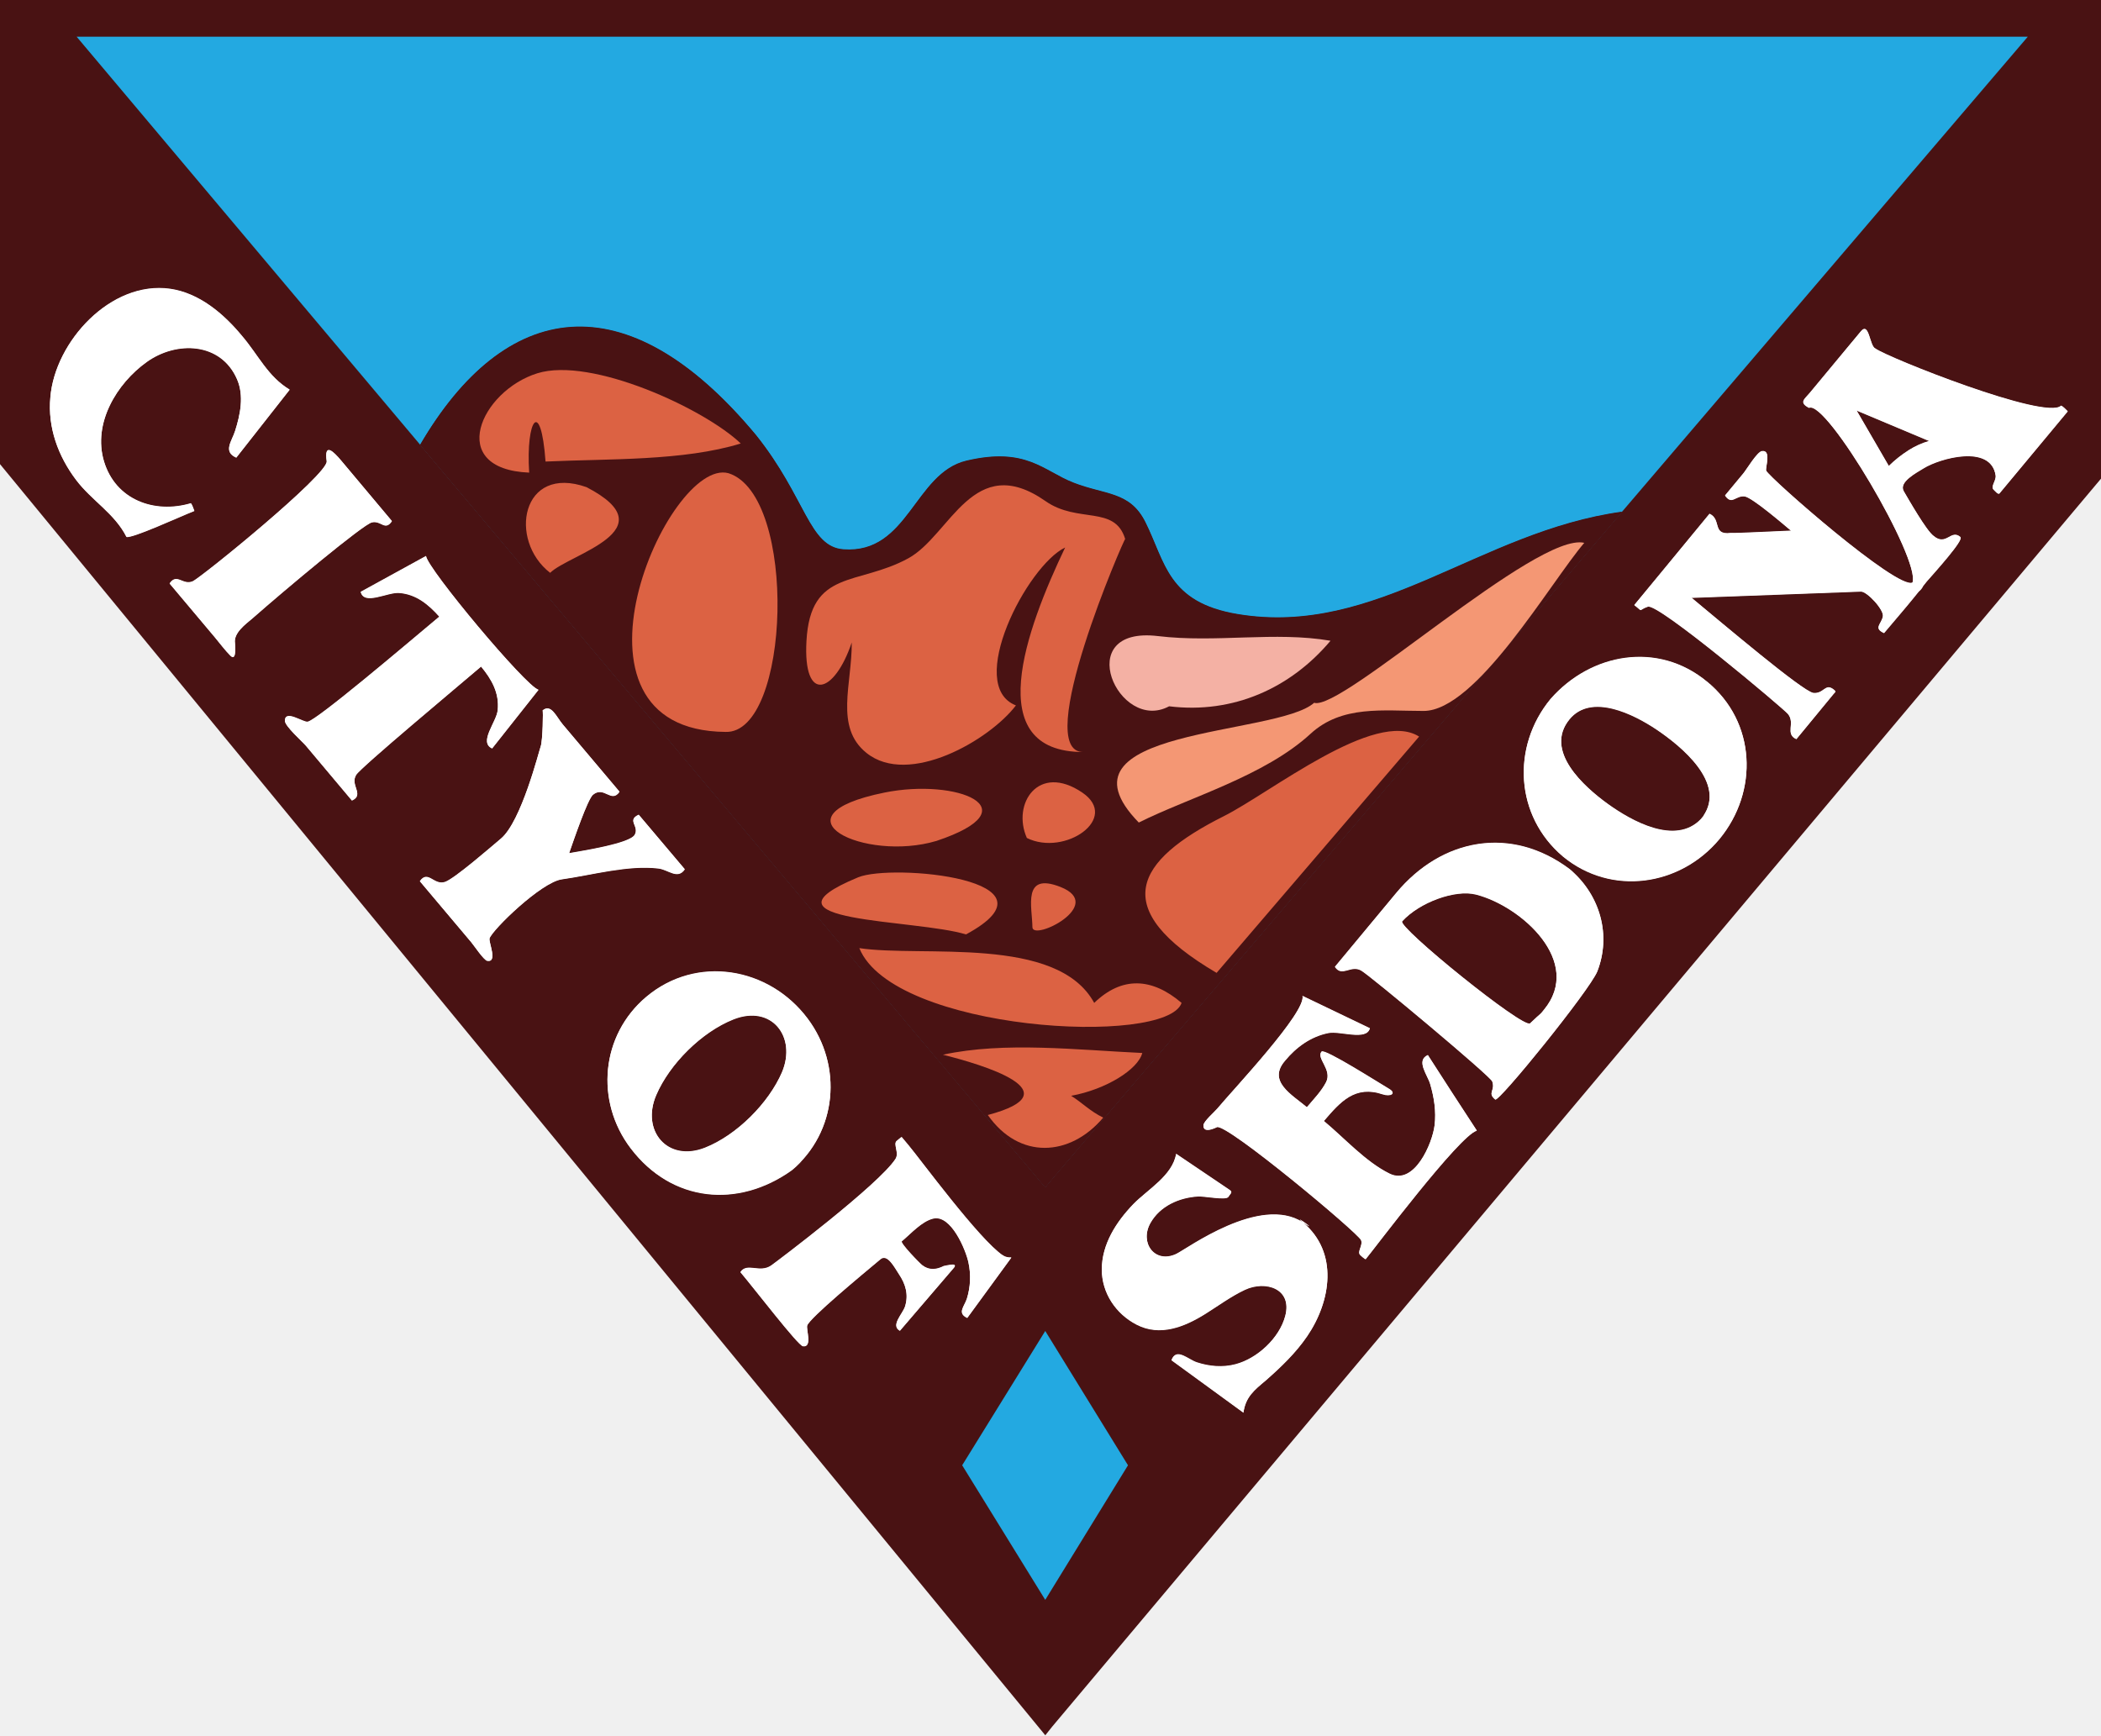
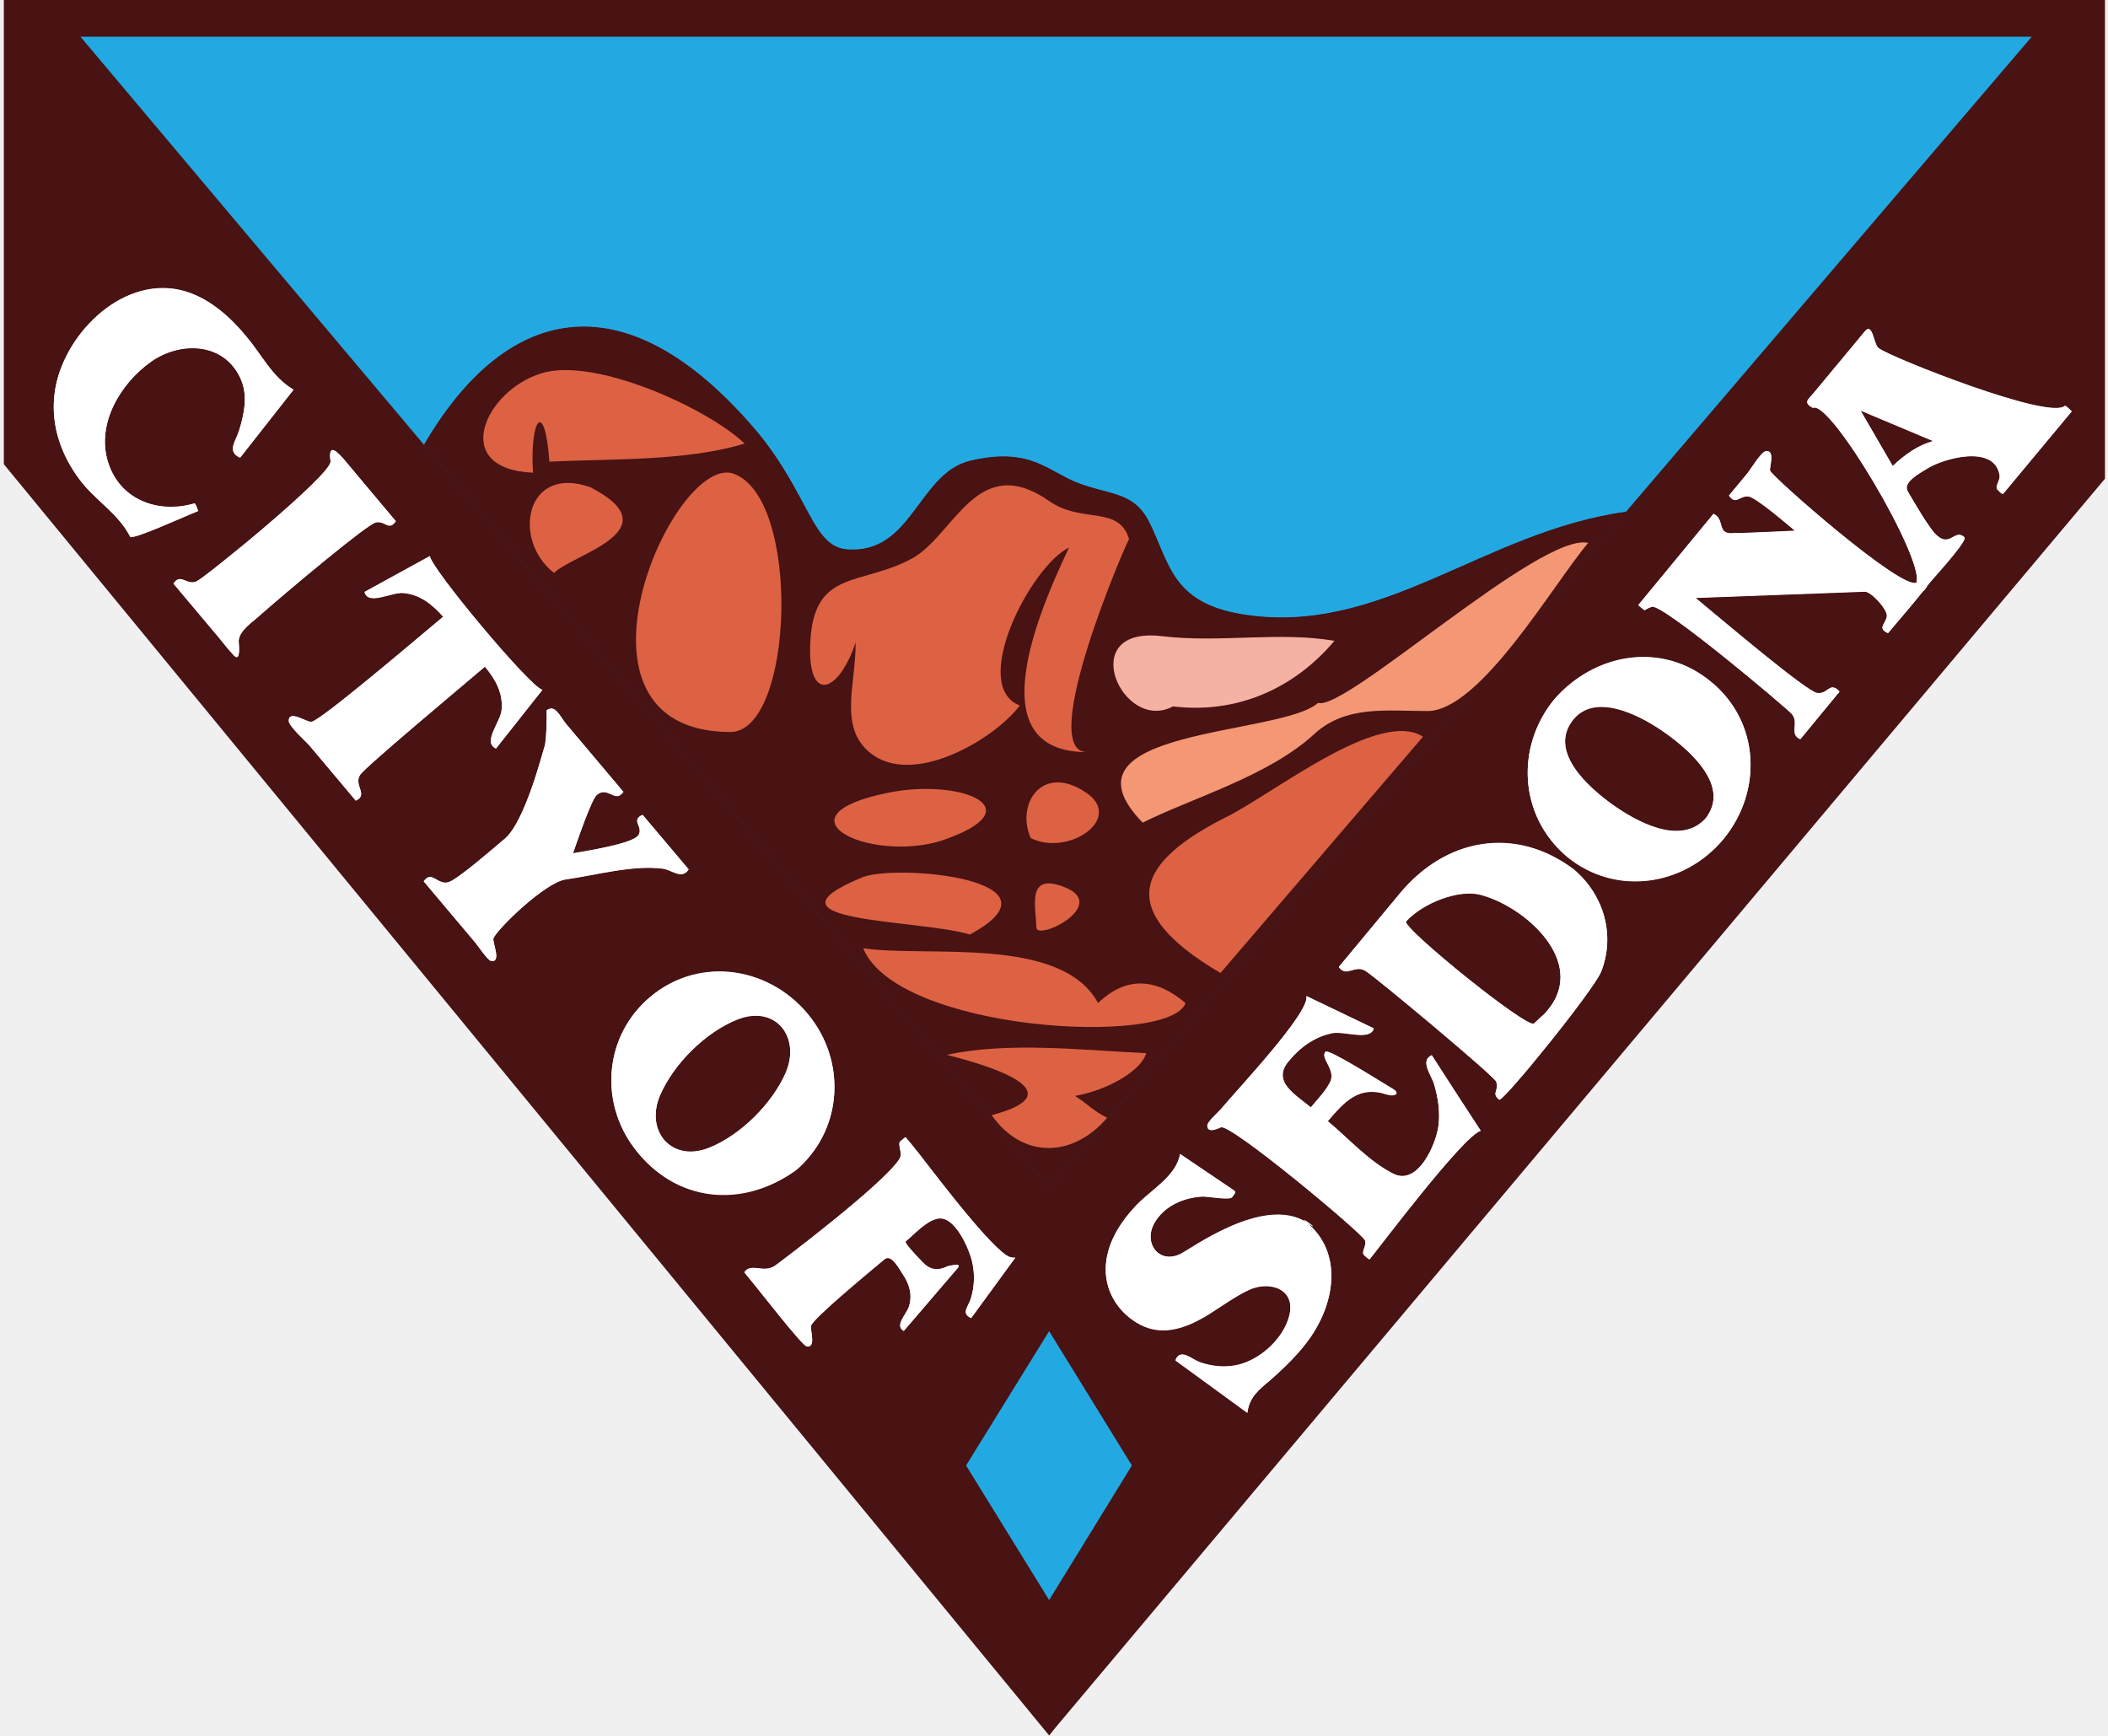
- <svg xmlns="http://www.w3.org/2000/svg" version="1" width="101.668" height="83.984" viewBox="42.185 0 101.668 83.984">
+ <svg xmlns="http://www.w3.org/2000/svg" version="1" width="102" height="84" viewBox="42 0 102 84">
  <path fill="#23A9E1" d="M42.185 0l50.581 59.054L143.853 0z" />
  <path fill="#491213" d="M93.104 0H42.185v22.463l50.582 61.521.338-.424 50.748-60.394V0H93.104zm0 57.05l-.338.41L45.893 1.776h94.418L93.104 57.05z" />
  <path fill="#491213" d="M92.766 57.46l.338-.41 27.576-32.287c-6.912.949-11.863 6.076-18.604 4.955-3.396-.563-3.498-2.514-4.469-4.455-.746-1.493-1.938-1.303-3.486-1.91-1.443-.564-2.277-1.738-5.162-1.061-2.528.592-2.809 4.518-5.953 4.293-1.688-.121-1.811-2.498-4.244-5.539-6.301-7.571-12.157-6.523-16.245.475L92.766 57.46z" />
  <path fill="#FFF" d="M65.464 32.248c.513.618.892 1.284.806 2.116-.06.579-.937 1.55-.271 1.847l2.242-2.834c-.602-.151-5.365-5.849-5.441-6.473l-3.159 1.734c.164.66 1.295.005 1.854.046.828.06 1.424.56 1.953 1.151-1.729 1.449-5.932 5.018-6.375 5.09-.227.037-1.089-.601-1.102-.055-.007.262.853 1.014 1.015 1.209.743.885 1.485 1.771 2.229 2.652.619-.281-.108-.73.205-1.242.235-.374 4.904-4.265 6.044-5.241zm-5.272-6.979c.442-.095.623.434.957-.056-.814-.974-1.633-1.945-2.447-2.918-.372-.441-.841-.916-.707.019.089.63-6.113 5.664-6.493 5.819-.479.197-.758-.416-1.108.098l2.192 2.607c.246.293.478.612.747.883.339.339.208-.672.225-.586-.092-.512.526-.947.854-1.228 1.544-1.36 5.397-4.588 5.78-4.638zm-8.772-.917c-1.768.523-3.649-.164-4.207-2.042-.543-1.835.614-3.757 2.071-4.802 1.438-1.031 3.589-.969 4.373.838.346.8.157 1.707-.095 2.503-.16.506-.598 1 .057 1.288.859-1.096 1.721-2.189 2.581-3.285-1.056-.633-1.519-1.684-2.301-2.596-.882-1.07-2.063-2.078-3.481-2.283-2.87-.406-5.574 2.556-5.795 5.244-.137 1.457.374 2.849 1.246 4.002.75.994 1.867 1.623 2.436 2.754.262.095 2.704-1.033 3.285-1.256-.052-.111-.089-.275-.17-.365-.761.225 0 0 0 0zm39.301 36.407c-1.15-.768-4.025-4.689-4.574-5.34-.107-.131-.22-.262-.328-.393-.012-.016-.283.225-.246.189-.174.146.135.574-.053.865-.793 1.238-5.759 4.98-6.017 5.162-.555.385-1.164-.158-1.487.314.719.855 2.778 3.543 3.02 3.582.479.078.146-.814.211-1 .123-.369 2.633-2.445 3.549-3.211.336-.281.688.426.888.723.327.484.475 1 .299 1.568-.117.371-.717.92-.25 1.174l2.612-3.049c.253-.293-.565-.037-.469-.086-.371.189-.719.234-1.063-.029-.097-.068-1.088-1.082-.99-1.166.432-.359.959-.963 1.518-1.1.863-.213 1.582 1.516 1.709 2.129a3.462 3.462 0 0 1-.075 1.75c-.123.387-.486.697.018.93.713-.973 1.424-1.943 2.133-2.92a.657.657 0 0 1-.405-.092c-.128-.084.139.071 0 0zm-10.225-4.131c2.205-1.855 2.482-5.053.771-7.338-1.867-2.49-5.371-3.097-7.806-1.052-2.203 1.853-2.487 5.046-.758 7.324 1.991 2.621 5.2 2.918 7.793 1.066 1.157-.974-.099.071 0 0zm-.465-4.752c-.646 1.51-2.201 3.062-3.732 3.666-1.817.715-3.1-.826-2.358-2.553.649-1.516 2.203-3.057 3.735-3.666 1.852-.733 3.066.846 2.355 2.553-.38.889.071-.169 0 0zm-5.979-9.855c.476.062.927.551 1.269.043-.74-.879-1.482-1.759-2.228-2.638-.596.269.048.55-.194.972-.244.426-2.56.78-3.176.89.225-.644.896-2.615 1.157-2.835.543-.444.884.433 1.283-.141-.916-1.084-1.83-2.17-2.744-3.253-.311-.366-.559-1.028-.979-.68.039-.031.006 1.473-.088 1.731-.086.235-.937 3.64-1.927 4.472-.493.414-2.237 1.934-2.702 2.096-.541.188-.824-.598-1.22-.037l2.49 2.957c.125.148.603.863.768.893.521.096.06-.893.113-1.086.15-.43 2.5-2.719 3.496-2.857 1.462-.208 3.201-.706 4.682-.527.339.042-.351-.043 0 0zm37.339 10.428c.19.648.299 1.332.215 2.01-.107.873-.979 2.924-2.174 2.34-1.168-.574-2.193-1.729-3.188-2.553.803-.936 1.508-1.748 2.854-1.295.37.123.688-.035.299-.262-.404-.234-3.113-1.965-3.261-1.799-.271.311.527.867.222 1.473-.229.447-.609.834-.933 1.219-.721-.607-1.924-1.252-1.057-2.256.541-.66 1.25-1.172 2.098-1.342.564-.113 1.841.389 2.007-.225-1.089-.521-2.173-1.045-3.259-1.564.177.798-3.35 4.523-4.131 5.462-.112.139-.658.609-.664.799-.01.428.621.096.656.084.486-.182 6.816 5.107 6.973 5.471.101.281-.221.574-.028.73-.011-.01.229.217.254.186.391-.469 4.521-5.977 5.373-6.217-.793-1.215-1.588-2.432-2.367-3.652-.59.258-.021.949.111 1.391zm-6.162 6.703c-2.076-1.34-5.597 1.279-6.125 1.531-1.039.49-1.789-.543-1.25-1.502.469-.83 1.393-1.234 2.311-1.289.275-.018 1.351.197 1.459.025.129-.203.228-.223.041-.348-.854-.578-1.711-1.154-2.565-1.732-.177 1.057-1.386 1.729-2.076 2.439-.822.855-1.521 1.932-1.521 3.156 0 1.135.679 2.143 1.677 2.66 1.137.592 2.317.117 3.323-.51.627-.393 1.254-.857 1.924-1.172.996-.467 2.306-.062 1.953 1.27-.28 1.074-1.352 2.062-2.403 2.34-.617.164-1.271.109-1.873-.09-.433-.141-.992-.734-1.229-.111 1.16.848 2.32 1.691 3.48 2.537.104-.76.522-1.09 1.086-1.562.735-.646 1.438-1.318 1.994-2.129 1.158-1.693 1.538-4.062-.206-5.513zm0 0c.926.598-.59-.494 0 0zm29.233-37.314c-.007.004-.007.004 0 0z" />
  <path fill="#FFF" d="M141.919 19.629c-.729.729-8.42-2.342-8.981-2.765-.289-.116-.299-1.321-.705-.833-.402.488-.81.977-1.215 1.463-.418.506-.838 1.01-1.256 1.514-.261.313-.537.457-.039.72.838-.419 5.418 7.346 5.008 8.461-.726.376-6.914-5.058-7.08-5.415-.053-.146.272-1.021-.211-.945-.229.036-.744.896-.89 1.072l-.889 1.072c.332.484.516-.021.959.042.383.077 1.844 1.331 2.24 1.663-.726.027-2.687.132-2.935.113-.903.112-.422-.662-1.016-.931-.76.922-1.52 1.843-2.277 2.765-.44.535-.885 1.071-1.325 1.606-.054.065-.047.032.051.112.33.272.104.168.567.006.507-.178 6.56 4.931 6.775 5.189.377.45-.154.976.412 1.221.6-.728 1.197-1.457 1.797-2.184.092-.109.141-.1.021-.197-.429-.354-.478.211-1.002.153-.533-.089-4.396-3.368-5.896-4.61l8.197-.304c.301-.011 1.141.896 1.067 1.216-.079.379-.463.559.056.795.479-.576.983-1.149 1.455-1.734l.229-.282a.737.737 0 0 0 .209-.265l.168-.211c.426-.485 1.801-2.006 1.635-2.15-.461-.4-.684.466-1.297-.054-.348-.249-1.223-1.788-1.442-2.162-.265-.449.606-.897.963-1.119.776-.481 3.248-1.183 3.481.349.041.258-.271.549-.084.703.045.037.205.242.271.163.164-.196 2.36-2.843 3.301-3.969-.094-.082-.204-.223-.322-.268zm-7.373 2.155c.077-.049.153-.097 0 0l-.084.054c.015-.008.047-.029.082-.051a5.723 5.723 0 0 0-.959.76l-1.563-2.692c1.178.491 2.354.985 3.524 1.481-.354.098-.69.252-1 .448zM124.8 32.996c-2.375-1.979-5.629-1.404-7.586.831-1.901 2.312-1.711 5.664.605 7.615 2.34 1.926 5.67 1.438 7.572-.847 1.9-2.302 1.769-5.667-.591-7.599zm-.28 6.613c-.019.02-.023.025-.025.025-1.231 1.293-3.356.098-4.506-.73-1.146-.828-3.109-2.568-1.855-4.104 1.058-1.287 3.125-.231 4.191.481 1.199.804 3.412 2.597 2.275 4.216.073-.089.127-.144-.08.112z" />
  <path fill="#FFF" d="M124.8 32.996c1.173.959-.252-.212 0 0zm-.308 6.641l.025-.026c.028-.037.057-.073.08-.11a2.226 2.226 0 0 0-.105.136zm-6.284 2.482c.111.094.273.225-.062-.057-2.836-2.127-6.193-1.504-8.402 1.156-.988 1.188-1.977 2.379-2.961 3.566.352.512.764-.117 1.273.176.436.25 6.243 5.101 6.338 5.365.164.459-.254.549.145.875.172.145 4.537-5.244 4.937-6.189.688-1.753.138-3.677-1.268-4.892zm-1.317 6.754c-.24.297-.043.055-.664.65-.308.293-6.438-4.675-6.191-4.943.834-.918 2.566-1.557 3.576-1.299 2.188.561 5.212 3.262 3.279 5.592z" />
  <path fill="#491213" d="M92.765 57.477l.339-.409L120.68 24.78c-6.913.949-11.864 6.077-18.604 4.956-3.396-.564-3.498-2.514-4.47-4.456-.746-1.493-1.937-1.303-3.486-1.91-1.442-.565-2.277-1.738-5.162-1.061-2.528.593-2.808 4.518-5.952 4.293-1.689-.121-1.812-2.497-4.244-5.539-6.302-7.571-12.158-6.523-16.247.475l30.25 35.939z" />
  <path fill="#23A9E1" d="M88.745 70.916l4.02-6.5 4.004 6.5-4.004 6.514z" />
  <path fill="#FFF" d="M65.464 32.265c.513.618.891 1.284.806 2.116-.059.579-.936 1.55-.27 1.846l2.242-2.834c-.603-.151-5.365-5.848-5.442-6.472l-3.159 1.734c.164.661 1.294.005 1.854.046.828.06 1.425.56 1.953 1.152-1.729 1.449-5.932 5.017-6.374 5.09-.227.036-1.089-.601-1.102-.056-.006.262.853 1.014 1.015 1.21l2.229 2.653c.619-.282-.11-.732.205-1.243.233-.374 4.902-4.267 6.043-5.242zm-5.273-6.98c.443-.095.624.434.958-.056-.815-.973-1.633-1.945-2.448-2.917-.371-.442-.841-.916-.706.018.089.63-6.113 5.664-6.493 5.82-.479.197-.758-.417-1.109.097l2.193 2.608c.246.292.477.612.747.882.339.339.208-.672.224-.585-.091-.513.527-.948.855-1.228 1.544-1.361 5.397-4.588 5.779-4.639zm-8.771-.917c-1.768.523-3.65-.164-4.207-2.042-.543-1.835.614-3.757 2.071-4.801 1.438-1.032 3.589-.97 4.373.838.346.799.157 1.706-.095 2.502-.16.506-.597 1 .057 1.289.859-1.096 1.721-2.19 2.581-3.286-1.056-.633-1.519-1.683-2.301-2.595-.882-1.071-2.063-2.079-3.481-2.284-2.87-.406-5.574 2.556-5.795 5.245-.137 1.457.374 2.848 1.246 4.001.75.994 1.867 1.623 2.435 2.754.262.095 2.705-1.033 3.286-1.255-.052-.111-.089-.275-.17-.366-.761.226 0 0 0 0zm39.3 36.409c-1.15-.768-4.025-4.689-4.573-5.341-.107-.13-.219-.261-.329-.392-.011-.015-.283.225-.246.19-.173.146.135.573-.052.864-.793 1.24-5.758 4.982-6.016 5.163-.556.384-1.164-.159-1.489.315.719.854 2.78 3.543 3.02 3.582.479.078.147-.814.211-1 .123-.369 2.633-2.445 3.549-3.211.336-.281.688.426.888.723.327.484.475 1 .298 1.568-.116.37-.717.92-.25 1.174l2.613-3.049c.252-.293-.566-.037-.469-.087-.37.19-.719.235-1.063-.028-.096-.07-1.089-1.082-.99-1.166.432-.36.959-.963 1.518-1.1.862-.213 1.582 1.516 1.709 2.129a3.45 3.45 0 0 1-.076 1.75c-.124.387-.487.696.018.93.713-.974 1.423-1.945 2.132-2.92a.695.695 0 0 1-.403-.094c-.127-.085.139.07 0 0zm-10.224-4.131c2.205-1.855 2.481-5.053.769-7.339-1.867-2.489-5.371-3.096-7.804-1.052-2.204 1.854-2.489 5.047-.758 7.325 1.991 2.621 5.199 2.918 7.793 1.066 1.156-.975-.099.07 0 0zm-.465-4.753c-.647 1.51-2.201 3.063-3.732 3.667-1.818.715-3.1-.827-2.36-2.553.65-1.516 2.203-3.057 3.737-3.666 1.852-.735 3.066.846 2.355 2.552-.381.89.071-.169 0 0zm-5.979-9.856c.475.06.926.55 1.269.042a1300.17 1300.17 0 0 0-2.228-2.637c-.595.269.047.549-.194.971-.244.427-2.56.781-3.176.89.224-.644.896-2.615 1.157-2.835.544-.445.883.432 1.283-.141l-2.743-3.253c-.311-.366-.56-1.028-.98-.68.038-.031.006 1.472-.089 1.733-.086.236-.936 3.638-1.926 4.47-.493.414-2.237 1.934-2.702 2.097-.541.189-.825-.598-1.22-.038l2.491 2.957c.125.148.602.863.767.893.521.094.06-.893.113-1.086.15-.431 2.5-2.719 3.497-2.859 1.461-.205 3.2-.702 4.681-.524.339.042-.352-.043 0 0z" />
  <path fill="#DC6243" d="M67.792 22.874c-4.043-.167-2.352-3.954.395-4.808 2.611-.813 8.089 1.717 9.843 3.398-2.782.855-6.386.732-9.446.874-.227-3.12-.959-2.032-.792.536zm1.015 4.85c-2.04-1.579-1.396-5.266 1.763-4.146 4.005 2.084-.856 3.239-1.763 4.146 0 0 .042-.042 0 0zm8.488 7.699c-8.62-.071-2.792-13.322.141-12.521 3.373 1.073 2.995 12.622-.141 12.521zm6.106-4.329c-.84 2.501-2.36 2.968-2.191-.07.193-3.503 2.479-2.662 4.93-4.004 2.04-1.119 3.139-5.214 6.641-2.765 1.562 1.093 3.353.179 3.852 1.833-.025-.084-4.545 10.308-2.031 10.308-4.961 0-2.772-5.922-.874-9.899-1.847.885-4.842 6.688-2.382 7.643-1.281 1.686-5.194 3.945-7.234 2.298-1.554-1.249-.694-3.325-.711-5.344zm4.104 9.603c-3.489 1.046-8.122-1.207-2.51-2.34 3.483-.704 7.187.778 2.51 2.34.141-.042-.128.043 0 0zm4.37-.141c-.736-1.658.562-3.635 2.68-2.199 1.847 1.252-.851 3.106-2.68 2.199zm-2.946 4.668c-2.411-.747-10.537-.561-5.218-2.764 1.64-.679 10.154.098 5.218 2.764zm3.215-.353c-.007-.96-.512-2.679 1.354-1.946 2.235.879-1.354 2.651-1.354 1.946 0 0 0-.169 0 0zm7.219 3.667c-1.437-1.227-2.891-1.295-4.229 0-1.795-3.293-8.318-2.19-11.366-2.651 1.638 4.029 14.864 4.78 15.595 2.651zm-1.903 2.424c-3.151-.146-6.671-.563-9.646.084 1.86.466 6.396 1.795 2.172 2.918 1.516 2.168 3.974 2.029 5.584.127-.654-.322-1.01-.719-1.552-1.057 1.672-.303 3.234-1.267 3.442-2.072zm3.596-3.877c-5.288-3.112-3.95-5.427.354-7.586 2.254-1.131 7.323-5.208 9.446-3.85l-9.8 11.436z" />
  <path fill="#F49774" d="M97.291 39.809c-4.479-4.601 6.688-4.178 8.486-5.796 1.312.437 10.769-8.283 13.071-7.741-1.655 1.941-5.22 8.136-7.774 8.136-1.965 0-3.95-.292-5.473 1.107-2.223 2.048-5.907 3.09-8.31 4.294z" />
  <path fill="#F4B1A4" d="M98.758 34.183c-2.453 1.319-4.772-3.907-.537-3.398 2.813.338 5.662-.237 8.348.226-1.927 2.291-4.706 3.553-7.811 3.172z" />
  <g fill="#FFF">
    <path d="M111.39 52.466c.191.648.299 1.332.215 2.009-.106.873-.979 2.925-2.173 2.34-1.169-.573-2.194-1.728-3.188-2.552.802-.936 1.507-1.749 2.854-1.295.37.123.688-.036.299-.262-.404-.234-3.113-1.965-3.261-1.799-.271.311.528.867.221 1.473-.229.447-.609.834-.932 1.219-.72-.607-1.923-1.253-1.057-2.256.542-.66 1.25-1.172 2.098-1.342.565-.114 1.841.389 2.006-.225-1.087-.521-2.172-1.044-3.258-1.565.177.799-3.349 4.525-4.131 5.463-.113.138-.658.609-.664.798-.009.429.622.097.657.084.485-.181 6.815 5.108 6.973 5.471.1.281-.221.574-.029.731-.011-.01.229.217.253.185.392-.468 4.522-5.976 5.374-6.217a436.347 436.347 0 0 1-2.368-3.651c-.59.258-.019.949.111 1.391zm-6.161 6.703c-2.077-1.34-5.596 1.279-6.125 1.531-1.039.491-1.789-.543-1.251-1.502.469-.83 1.394-1.234 2.311-1.289.276-.018 1.35.197 1.459.025.13-.202.228-.221.042-.346l-2.567-1.733c-.176 1.056-1.385 1.728-2.076 2.44-.822.854-1.52 1.931-1.52 3.156 0 1.135.679 2.143 1.677 2.66 1.136.592 2.317.116 3.324-.511.627-.392 1.254-.856 1.924-1.171.996-.467 2.304-.062 1.953 1.27-.282 1.073-1.352 2.062-2.405 2.34-.616.164-1.27.109-1.872-.09-.432-.142-.993-.734-1.229-.111l3.481 2.537c.104-.76.522-1.09 1.086-1.563.735-.646 1.438-1.319 1.994-2.13 1.158-1.692 1.537-4.061-.206-5.513zm0 0c.925.598-.591-.494 0 0zm29.233-37.314c-.007.004-.007.004 0 0z" />
    <path d="M141.92 19.645c-.729.729-8.42-2.341-8.982-2.764-.29-.116-.3-1.321-.705-.833-.403.488-.81.976-1.216 1.463l-1.256 1.513c-.26.314-.537.458-.038.72.837-.419 5.417 7.346 5.008 8.461-.725.376-6.915-5.057-7.081-5.415-.052-.146.273-1.021-.211-.945-.229.036-.743.896-.889 1.072l-.889 1.072c.332.485.517-.021.959.042.383.077 1.844 1.331 2.24 1.664-.725.027-2.685.131-2.934.113-.903.112-.422-.663-1.015-.931-.76.922-1.521 1.843-2.277 2.764l-1.326 1.607c-.054.065-.047.032.05.112.33.273.104.168.568.006.506-.177 6.559 4.931 6.776 5.19.377.45-.154.975.411 1.221.6-.728 1.197-1.457 1.798-2.184.091-.11.141-.1.021-.198-.427-.353-.476.212-1.002.154-.533-.089-4.395-3.369-5.895-4.61l8.198-.304c.301-.011 1.14.896 1.068 1.216-.081.378-.463.558.054.794.479-.575.985-1.149 1.456-1.734l.228-.282a.74.74 0 0 0 .21-.265l.168-.211c.425-.485 1.8-2.006 1.635-2.15-.461-.4-.685.466-1.298-.054-.348-.249-1.223-1.788-1.443-2.162-.264-.449.608-.897.964-1.119.776-.482 3.247-1.183 3.482.348.04.258-.271.55-.084.704.044.037.204.242.27.163.163-.197 2.361-2.843 3.301-3.969-.098-.082-.207-.224-.324-.269zm-7.374 2.156c.077-.049.153-.098 0 0a2.533 2.533 0 0 0-.084.054l.082-.052c-.345.22-.668.473-.958.761-.521-.897-1.044-1.795-1.564-2.693 1.178.491 2.353.985 3.524 1.481a3.735 3.735 0 0 0-1 .449zm-9.745 11.211c-2.375-1.979-5.63-1.404-7.586.832-1.903 2.312-1.712 5.663.604 7.615 2.34 1.926 5.671 1.438 7.572-.846 1.899-2.303 1.769-5.668-.59-7.601zm-.281 6.614l-.025.027c-1.232 1.292-3.358.096-4.506-.731-1.146-.829-3.11-2.57-1.855-4.104 1.056-1.287 3.124-.231 4.191.482 1.199.803 3.411 2.596 2.275 4.216.074-.09.126-.148-.08.11z" />
    <path d="M124.801 33.012c1.171.959-.253-.211 0 0zm-.309 6.641l.025-.027c.029-.037.057-.073.08-.11-.048.061-.109.137-.105.137zm-6.283 2.483c.111.094.272.224-.063-.057-2.835-2.127-6.193-1.504-8.401 1.157-.988 1.189-1.977 2.378-2.961 3.567.351.512.763-.118 1.272.176.437.25 6.244 5.101 6.339 5.366.164.458-.255.548.145.875.172.143 4.536-5.245 4.935-6.191.689-1.755.139-3.678-1.266-4.893zm-1.318 6.754c-.24.296-.044.054-.665.65-.306.293-6.438-4.675-6.191-4.944.835-.918 2.566-1.556 3.576-1.297 2.19.56 5.213 3.26 3.28 5.591z" />
  </g>
</svg>
